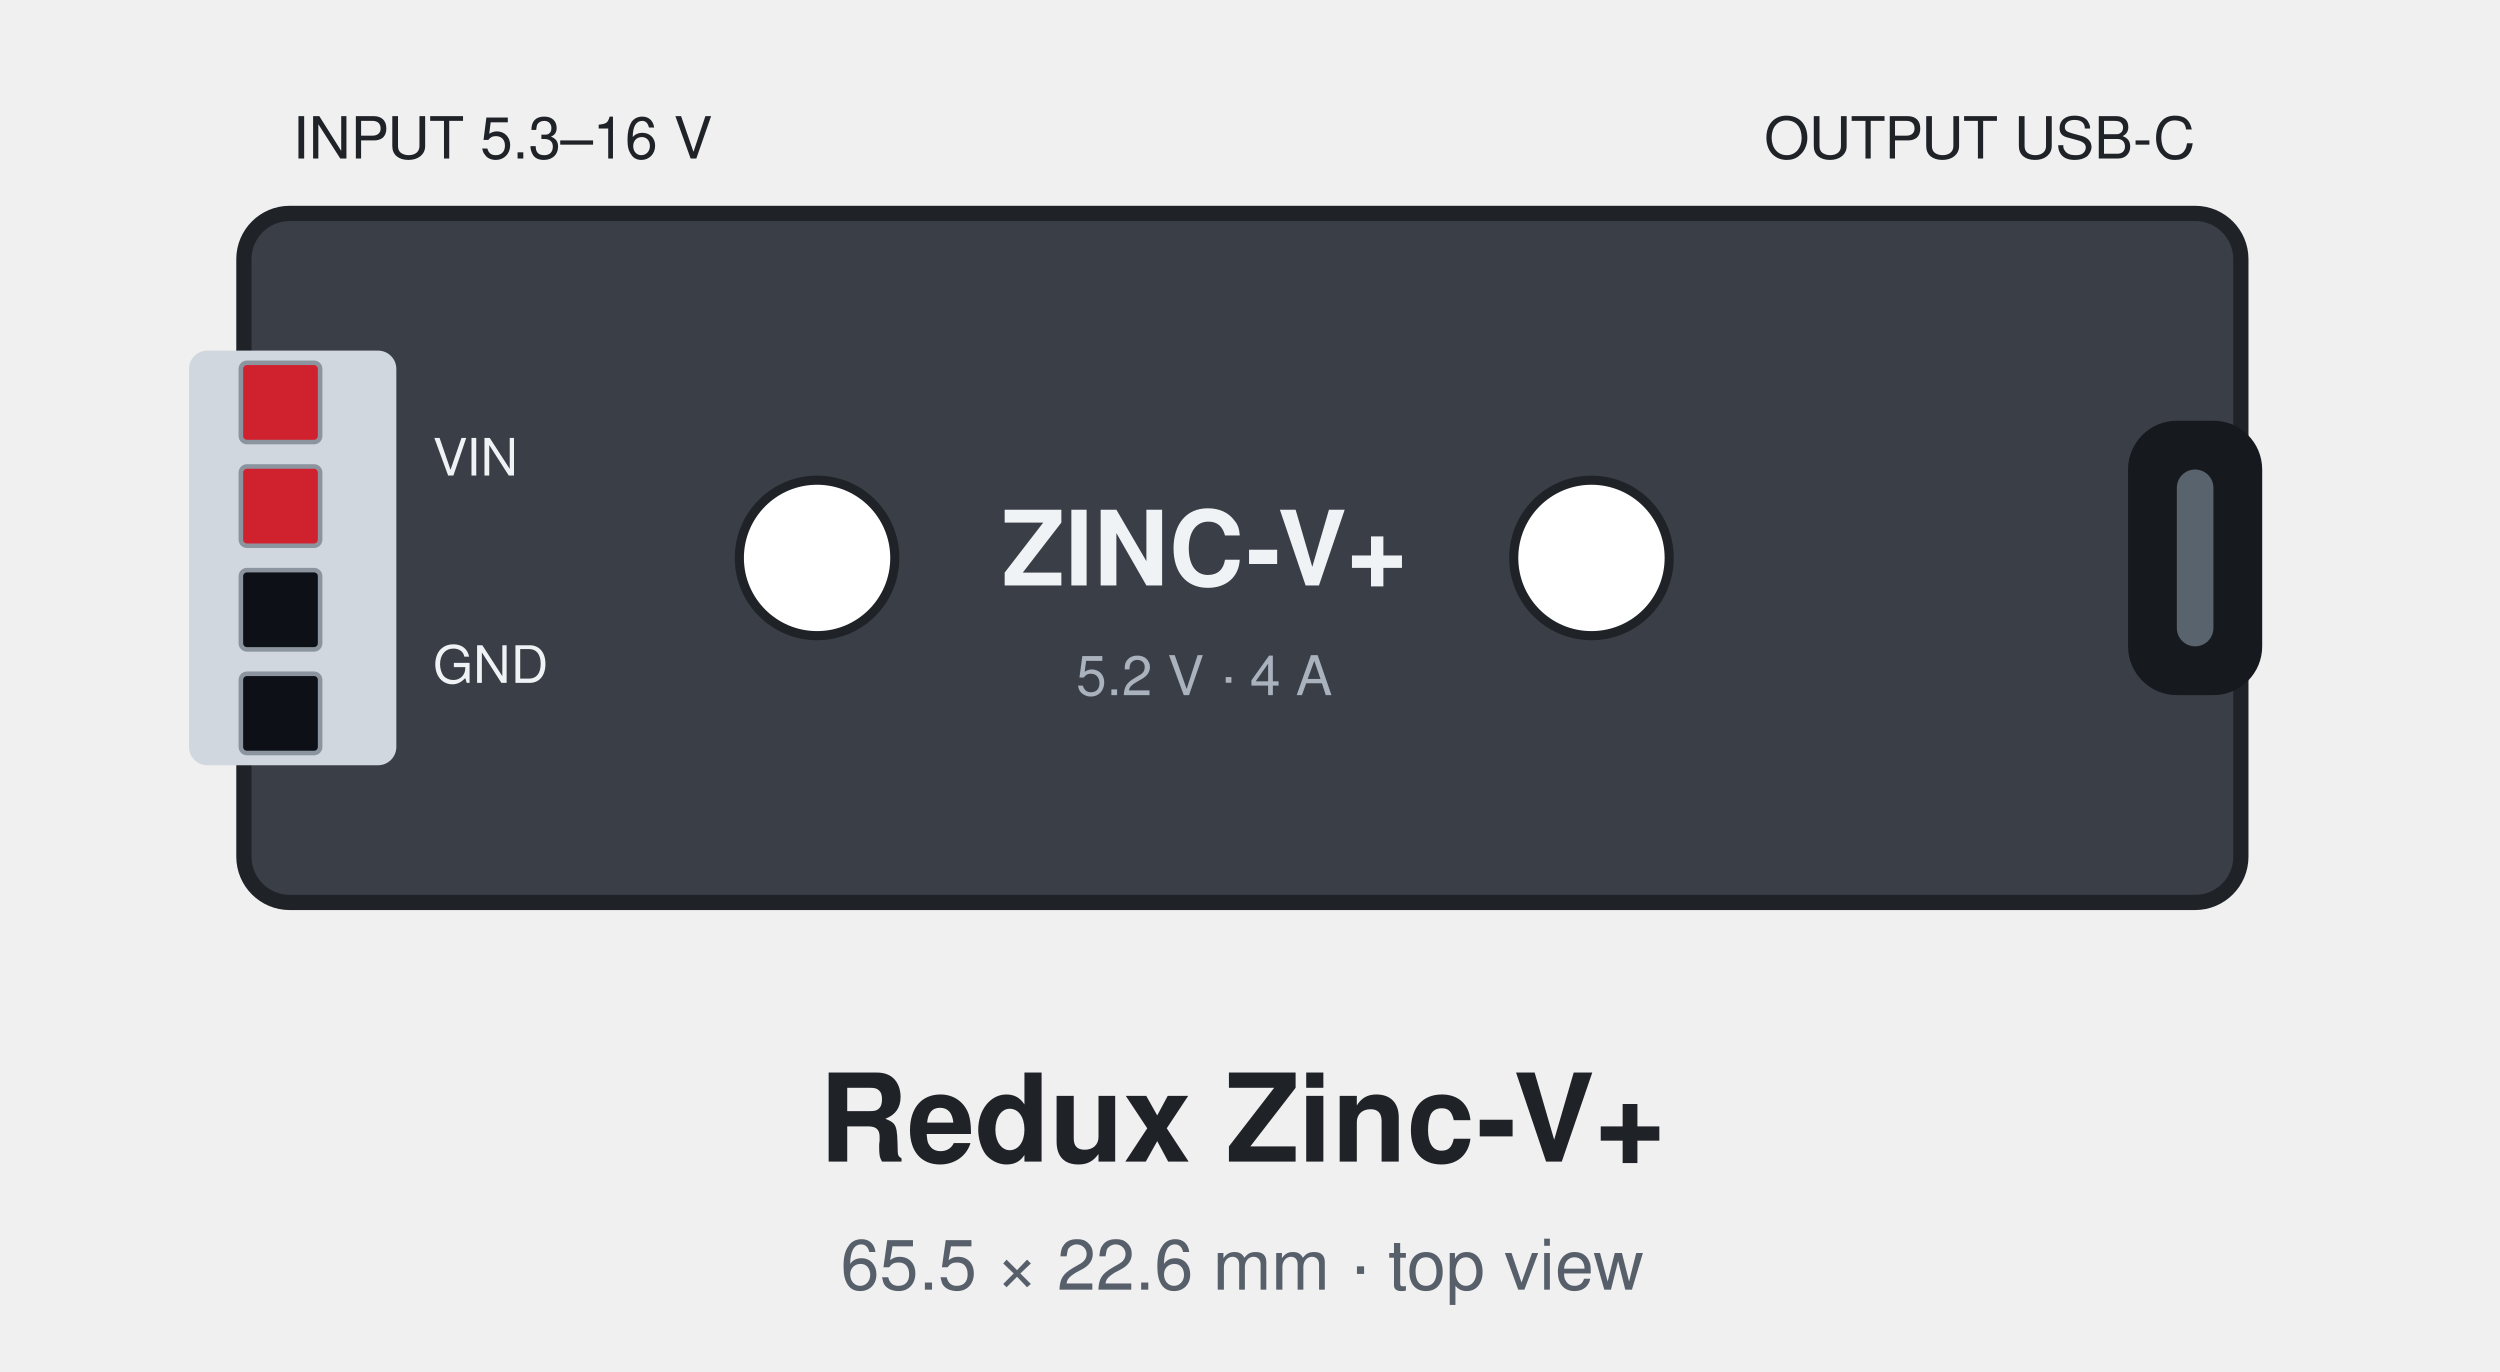
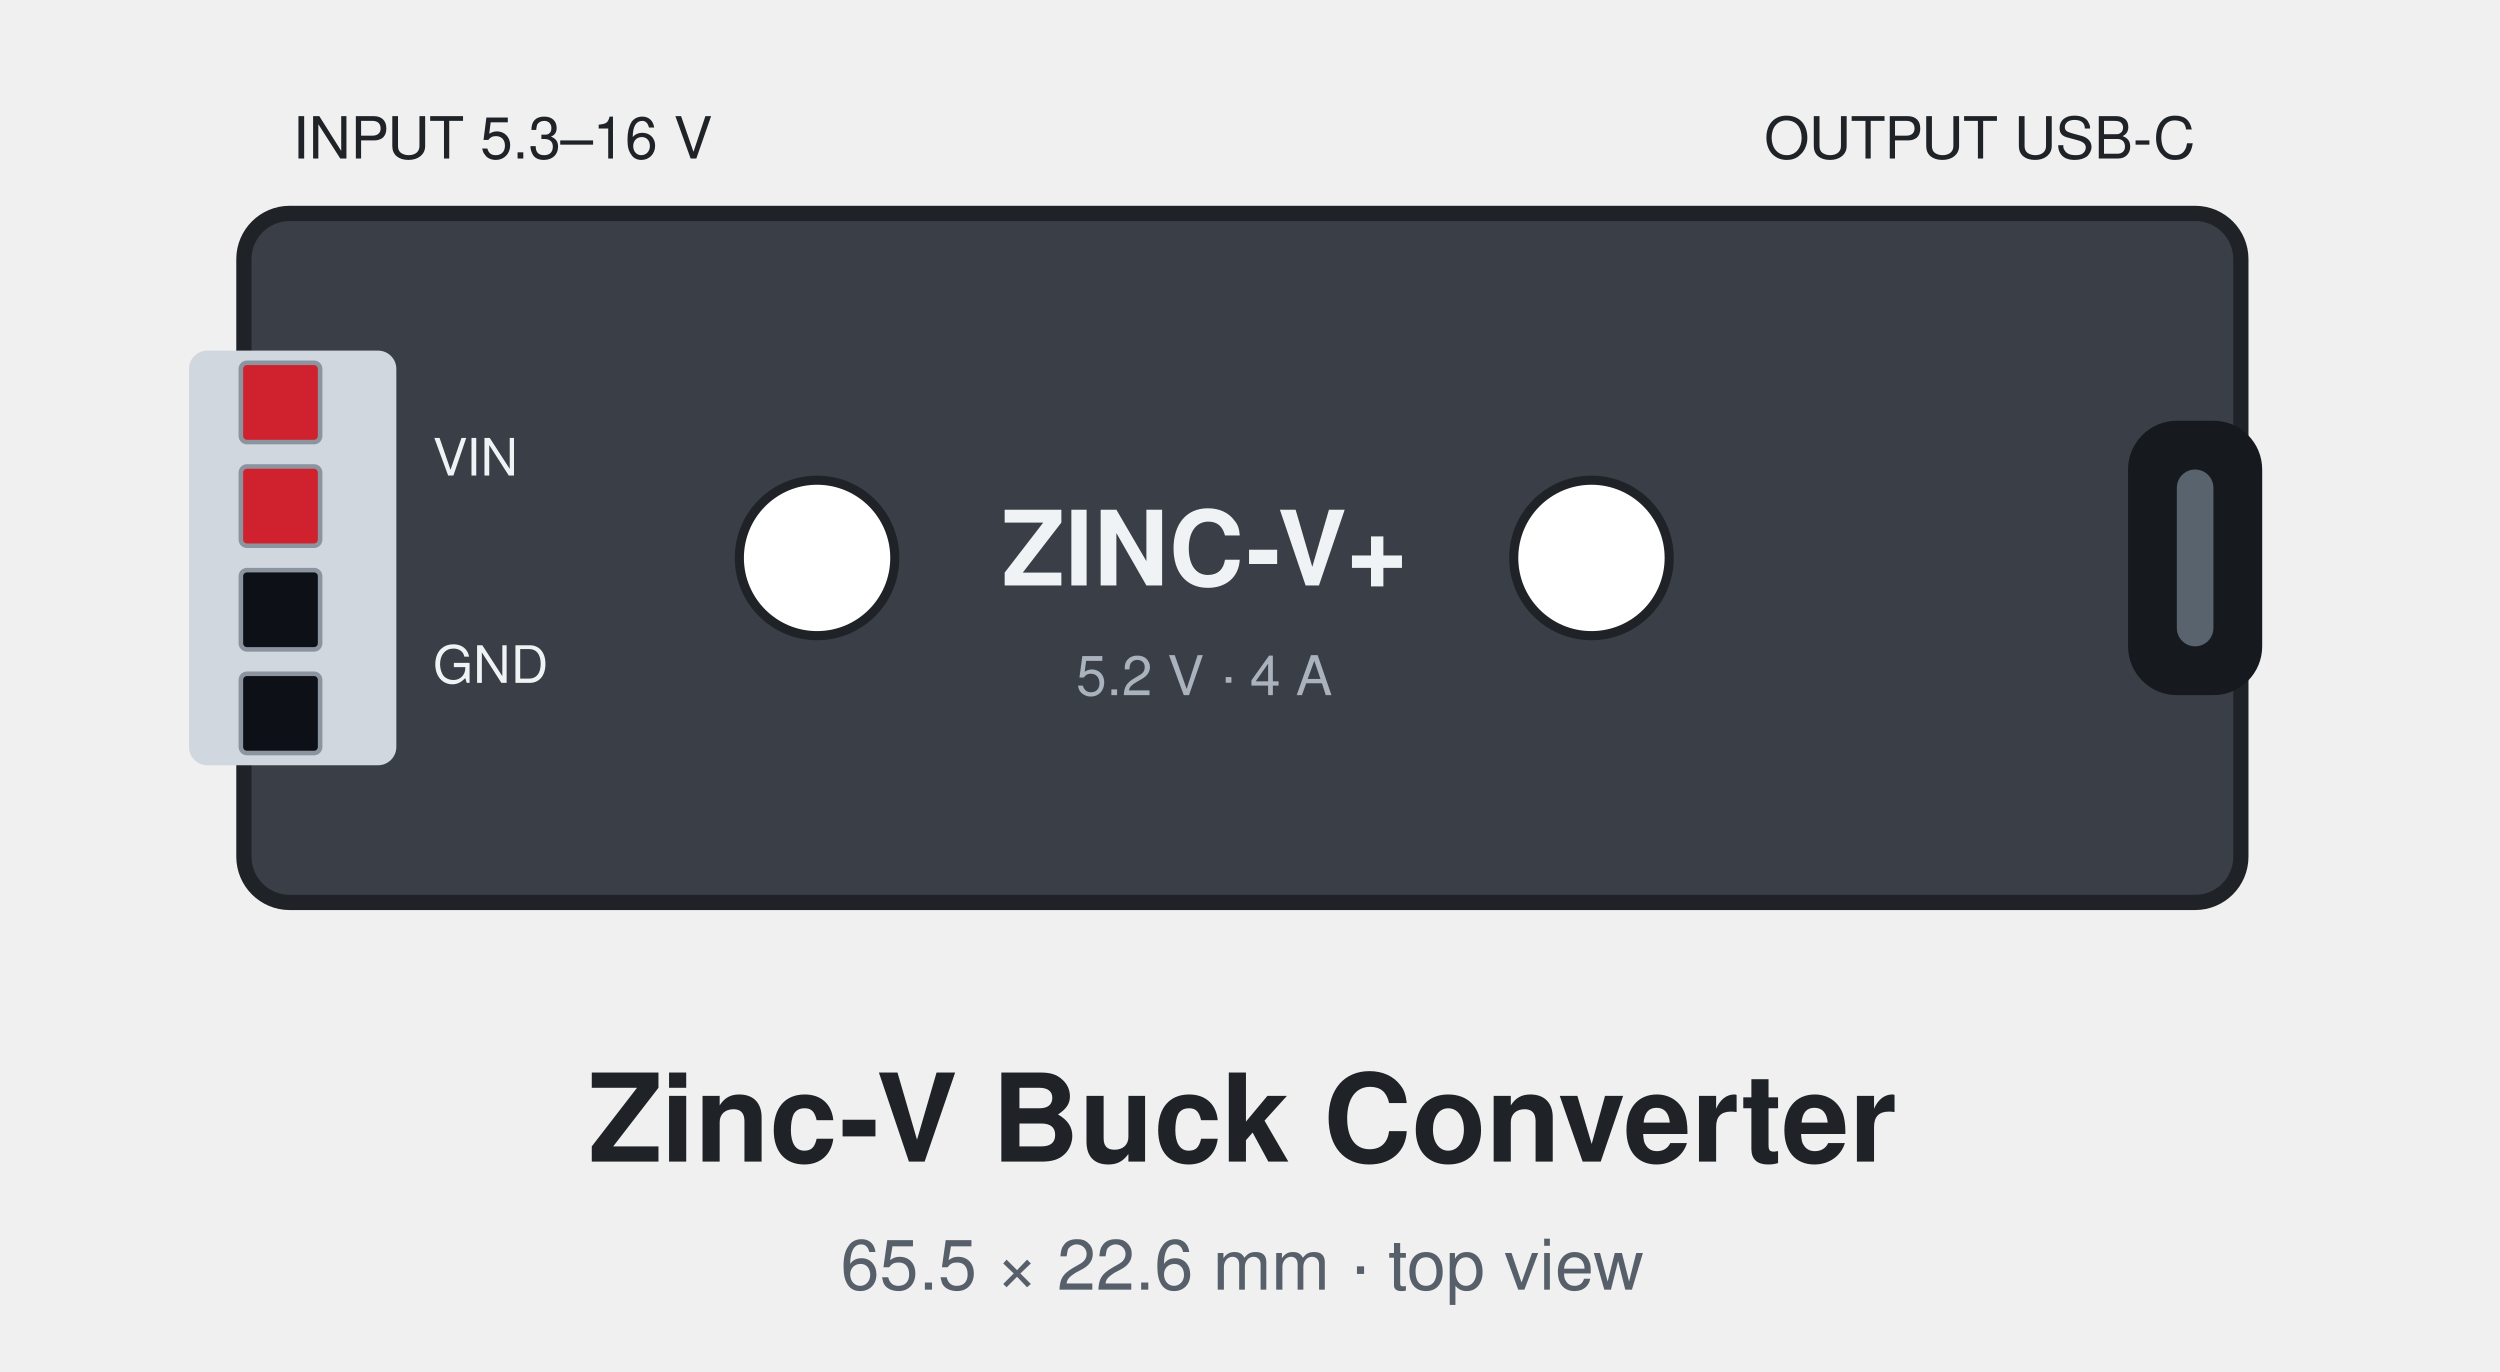
<svg xmlns="http://www.w3.org/2000/svg" viewBox="-8 -7 82 45" width="82mm" height="45mm" font-family="Helvetica, Arial, sans-serif">
  <rect x="0" y="0" width="65.5" height="22.6" rx="1.5" fill="#3a3f47" stroke="#1f2328" stroke-width="0.5" />
  <circle cx="18.8" cy="11.3" r="2.55" fill="#ffffff" stroke="#1f2328" stroke-width="0.3" />
  <circle cx="44.2" cy="11.3" r="2.55" fill="#ffffff" stroke="#1f2328" stroke-width="0.3" />
  <text x="31.5" y="12.2" font-size="3.4" fill="#f0f3f6" text-anchor="middle" font-weight="bold">ZINC-V+</text>
  <text x="31.5" y="15.8" font-size="1.8" fill="#aab2bd" text-anchor="middle">5.2 V · 4 A</text>
  <rect x="-1.8" y="4.5" width="6.8" height="13.6" rx="0.6" fill="#d0d7de" />
  <rect x="-0.1" y="4.9" width="2.6" height="2.6" rx="0.2" fill="#cf222e" stroke="#8c959f" stroke-width="0.15" />
  <rect x="-0.1" y="8.3" width="2.6" height="2.6" rx="0.2" fill="#cf222e" stroke="#8c959f" stroke-width="0.15" />
  <rect x="-0.1" y="11.7" width="2.6" height="2.6" rx="0.2" fill="#0d1117" stroke="#8c959f" stroke-width="0.15" />
  <rect x="-0.1" y="15.1" width="2.6" height="2.6" rx="0.2" fill="#0d1117" stroke="#8c959f" stroke-width="0.15" />
  <text x="6.2" y="8.6" font-size="1.7" fill="#f0f3f6" text-anchor="start">VIN</text>
  <text x="6.2" y="15.4" font-size="1.7" fill="#f0f3f6" text-anchor="start">GND</text>
  <text x="1.6" y="-1.8" font-size="1.9" fill="#1f2328" text-anchor="start">INPUT 5.3–16 V</text>
  <rect x="61.8" y="6.8" width="4.4" height="9" rx="1.6" fill="#16191d" />
  <rect x="63.4" y="8.4" width="1.2" height="5.8" rx="0.6" fill="#59636e" />
  <text x="64" y="-1.8" font-size="1.9" fill="#1f2328" text-anchor="end">OUTPUT USB-C</text>
  <g class="caption">
-     <text x="32.75" y="31.1" font-size="4" fill="#1f2328" text-anchor="middle" font-weight="bold">Redux Zinc-V+</text>
+     <text x="32.75" y="31.1" font-size="4" fill="#1f2328" text-anchor="middle" font-weight="bold">Zinc-V Buck Converter</text>
    <text x="32.75" y="35.3" font-size="2.3" fill="#57606a" text-anchor="middle">65.5 × 22.6 mm · top view</text>
  </g>
  <g id="anchors">
    <circle class="anchor" id="anchor-vin_1" data-kind="power" cx="-1.8" cy="6.2" r="1" fill="none" />
    <circle class="anchor" id="anchor-vin_2" data-kind="power" cx="-1.8" cy="9.6" r="1" fill="none" />
    <circle class="anchor" id="anchor-gnd_1" data-kind="power" cx="-1.8" cy="13" r="1" fill="none" />
    <circle class="anchor" id="anchor-gnd_2" data-kind="power" cx="-1.8" cy="16.4" r="1" fill="none" />
    <circle class="anchor" id="anchor-usb_c_out" data-kind="power" cx="66.2" cy="11.3" r="1" fill="none" />
  </g>
</svg>
